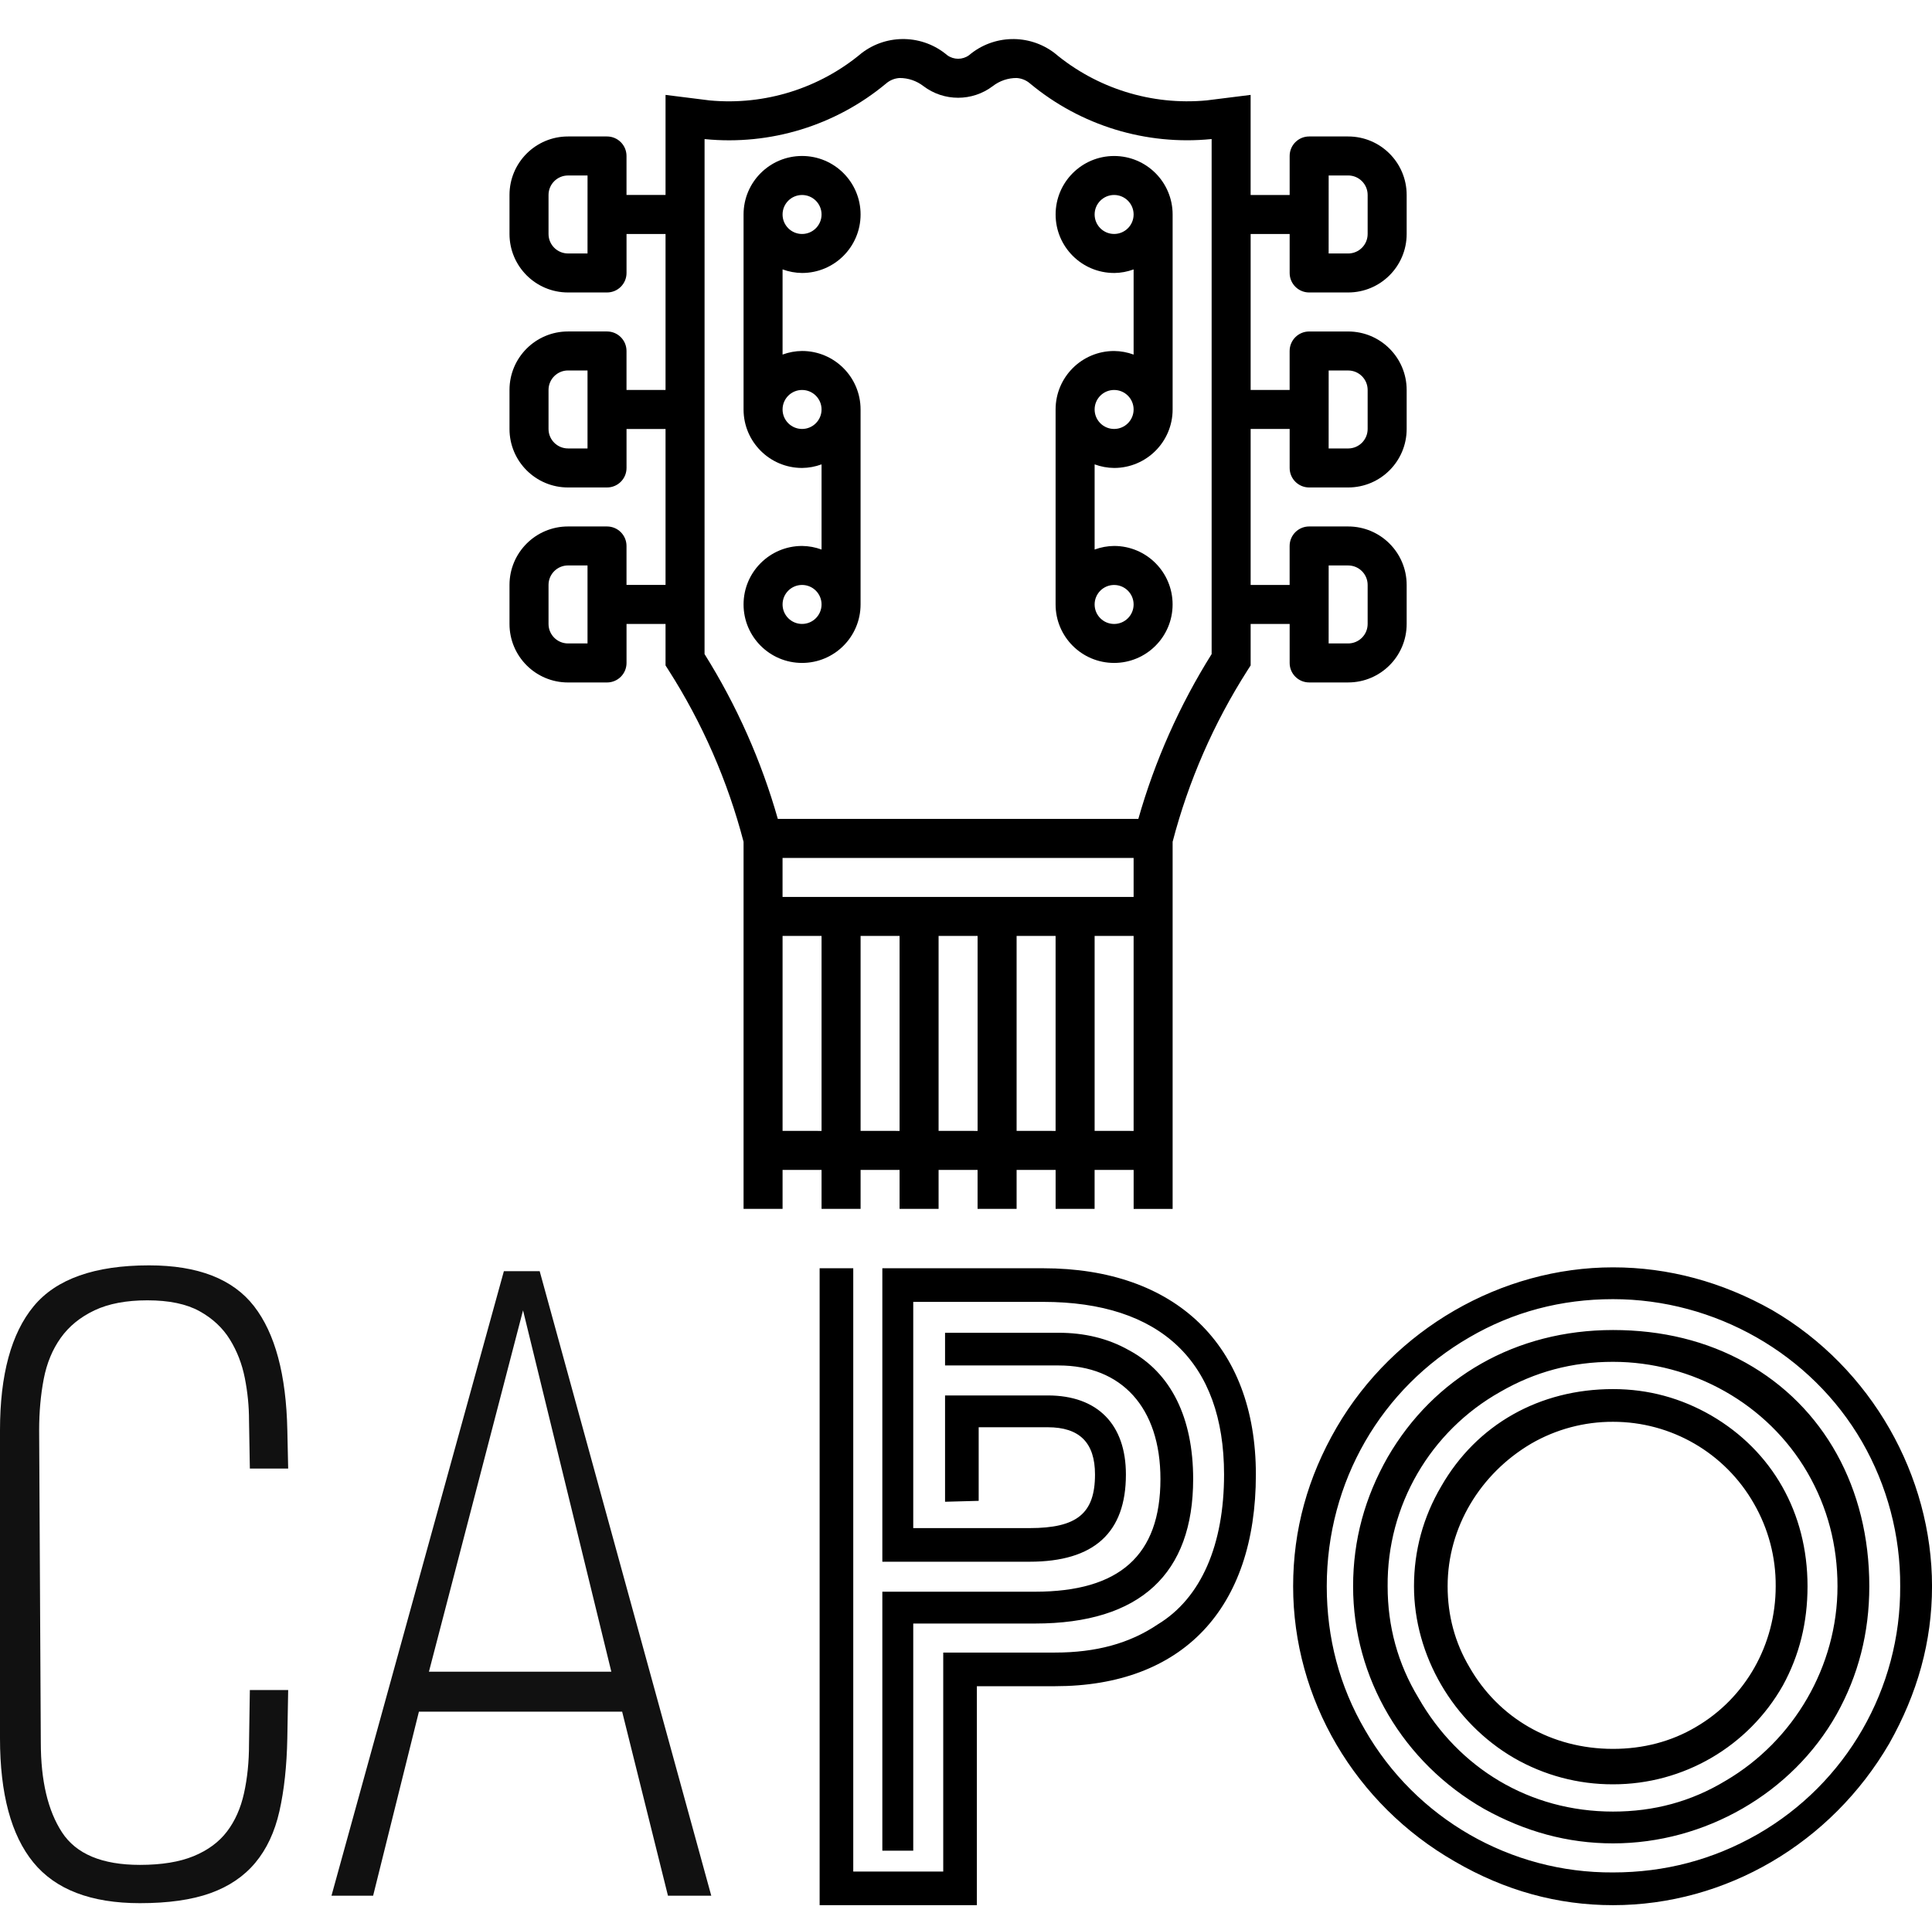
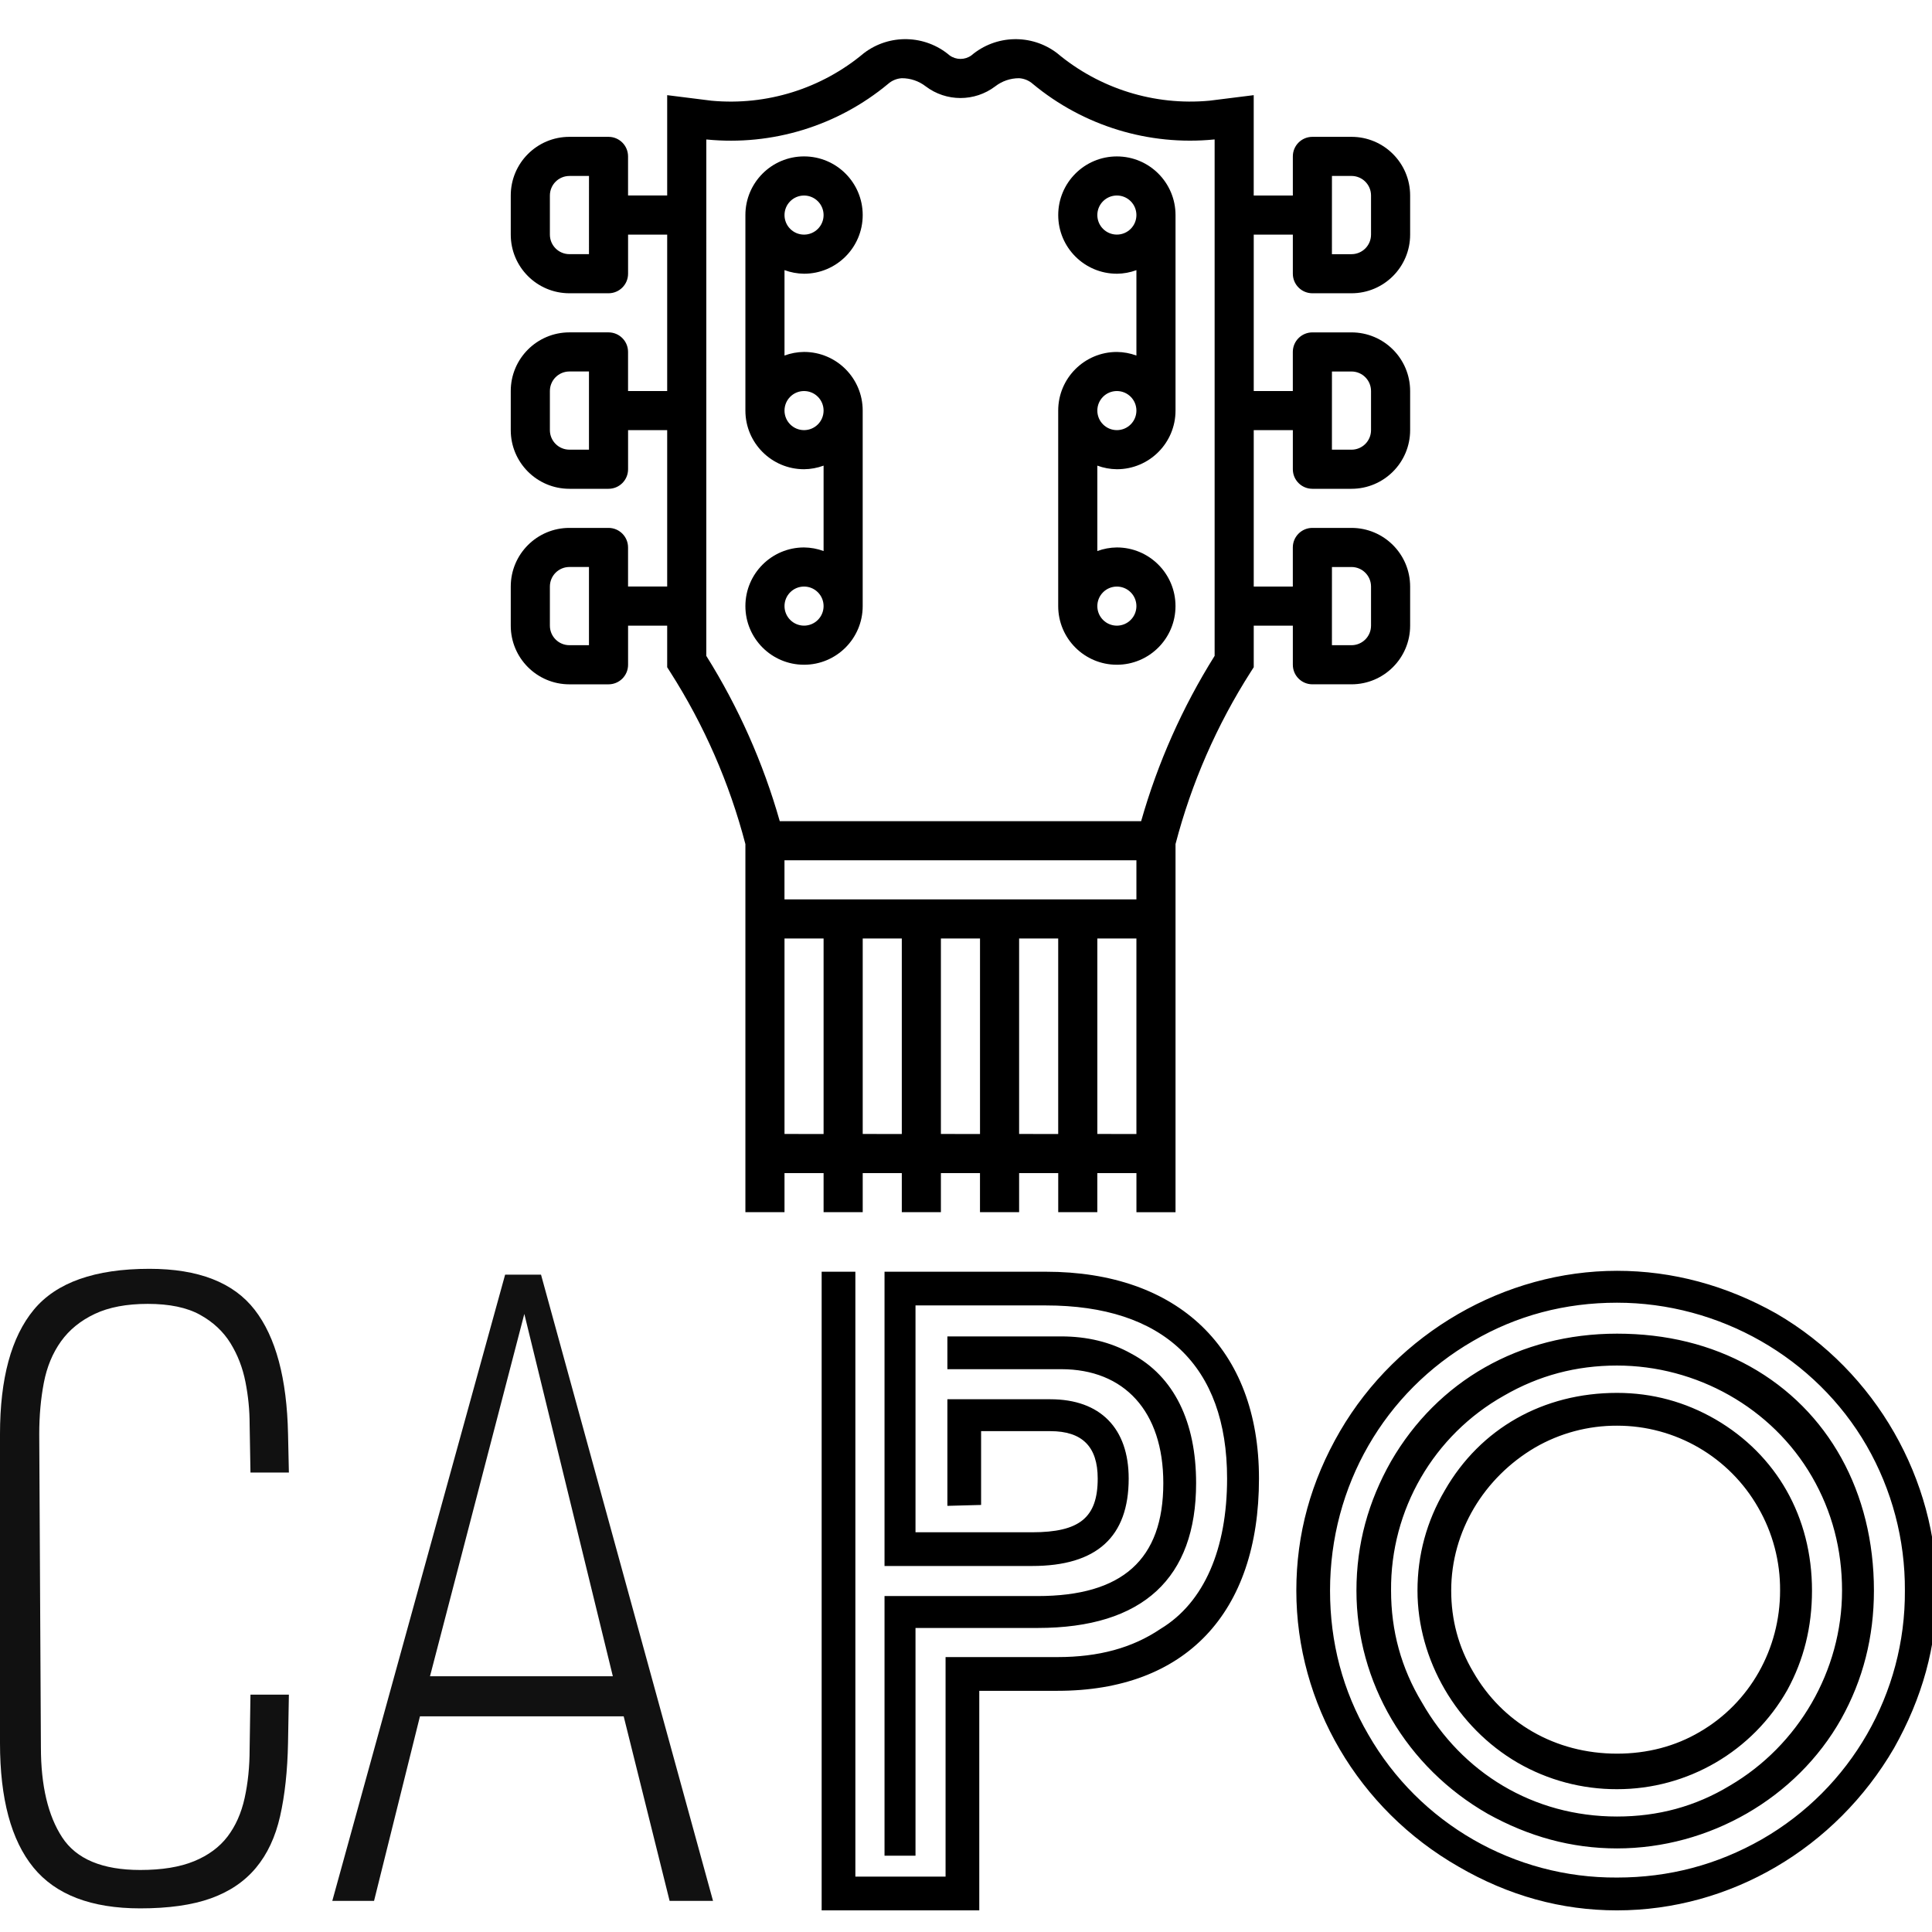
- <svg xmlns="http://www.w3.org/2000/svg" viewBox="0 0 87.215 86.8">
+ <svg xmlns="http://www.w3.org/2000/svg" viewBox="0 0 87 87">
  <path d="M27.403 13.206h-1.761A2.641 2.641 0 0 1 23 10.566V8.803a2.641 2.641 0 0 1 2.642-2.641h1.76a.88.88 0 0 1 .88.88v1.761h1.762V4.285l1.995.25a9.333 9.333 0 0 0 6.867-2.145 3.082 3.082 0 0 1 3.857.105.836.836 0 0 0 .979 0 3.082 3.082 0 0 1 3.857-.104 9.333 9.333 0 0 0 6.867 2.143l1.99-.249v4.52h1.762V7.042a.88.88 0 0 1 .88-.88h1.76A2.641 2.641 0 0 1 63.5 8.804v1.761a2.641 2.641 0 0 1-2.641 2.641h-1.761a.88.88 0 0 1-.88-.88v-1.76h-1.761v7.043h1.76v-1.761a.88.88 0 0 1 .881-.88h1.76a2.641 2.641 0 0 1 2.642 2.64v1.761a2.641 2.641 0 0 1-2.641 2.642h-1.761a.88.88 0 0 1-.88-.88v-1.762h-1.761v7.044h1.76v-1.761a.88.88 0 0 1 .881-.88h1.76a2.641 2.641 0 0 1 2.642 2.64v1.762a2.641 2.641 0 0 1-2.641 2.641h-1.761a.88.88 0 0 1-.88-.88v-1.761h-1.761v1.872l-.138.215a27.117 27.117 0 0 0-3.384 7.748v16.578h-1.76v-1.761h-1.762v1.76h-1.76v-1.76h-1.761v1.76H44.13v-1.76h-1.76v1.76h-1.761v-1.76h-1.76v1.76h-1.762v-1.76h-1.76v1.76h-1.761V38.01a27.117 27.117 0 0 0-3.385-7.748l-.137-.215v-1.872h-1.761v1.76a.88.88 0 0 1-.88.881h-1.761A2.641 2.641 0 0 1 23 28.174v-1.761a2.641 2.641 0 0 1 2.642-2.641h1.76a.88.88 0 0 1 .88.88v1.76h1.762V19.37h-1.761v1.761a.88.88 0 0 1-.88.88h-1.761A2.641 2.641 0 0 1 23 19.37v-1.761a2.641 2.641 0 0 1 2.642-2.642h1.76a.88.88 0 0 1 .88.88v1.762h1.762v-7.044h-1.761v1.761a.88.88 0 0 1-.88.88Zm-.88-5.282h-.881a.88.88 0 0 0-.88.88v1.761a.88.88 0 0 0 .88.88h.88Zm33.455 3.522h.88a.88.88 0 0 0 .881-.88V8.803a.88.88 0 0 0-.88-.88h-.88Zm0 8.804h.88a.88.88 0 0 0 .881-.88v-1.761a.88.88 0 0 0-.88-.88h-.88Zm0 8.804h.88a.88.88 0 0 0 .881-.88v-1.761a.88.88 0 0 0-.88-.88h-.88Zm-33.456-3.522h-.88a.88.88 0 0 0-.88.88v1.762a.88.88 0 0 0 .88.88h.88Zm0-8.804h-.88a.88.88 0 0 0-.88.88v1.761a.88.88 0 0 0 .88.88h.88ZM35.326 40.5h15.848v-1.761H35.326Zm15.848 10.565V42.26h-1.76v8.804Zm-3.522 0V42.26h-1.76v8.804Zm-3.521 0V42.26H42.37v8.804Zm-3.522 0V42.26h-1.76v8.804Zm-3.522 0V42.26h-1.76v8.804Zm-5.282-21.531a28.897 28.897 0 0 1 3.308 7.444h16.274a28.897 28.897 0 0 1 3.309-7.444V6.28h-.016a11.08 11.08 0 0 1-8.172-2.502 1.027 1.027 0 0 0-.616-.256 1.744 1.744 0 0 0-1.075.366 2.593 2.593 0 0 1-3.132 0 1.749 1.749 0 0 0-1.076-.366 1.027 1.027 0 0 0-.616.255 11.078 11.078 0 0 1-8.17 2.505h-.017Z" />
  <path d="M50.294 12.326a2.641 2.641 0 1 1 2.641-2.641v8.804a2.641 2.641 0 0 1-2.641 2.641 2.611 2.611 0 0 1-.88-.162v3.846a2.611 2.611 0 0 1 .88-.162 2.641 2.641 0 1 1-2.642 2.641V18.49a2.641 2.641 0 0 1 2.642-2.641 2.611 2.611 0 0 1 .88.162v-3.846a2.611 2.611 0 0 1-.88.162Zm0-3.522a.88.88 0 1 0 .88.88.88.88 0 0 0-.88-.88Zm0 19.37a.88.88 0 1 0-.88-.88.88.88 0 0 0 .88.88Zm0-10.565a.88.88 0 1 0 .88.88.88.88 0 0 0-.88-.88ZM36.207 7.043a2.641 2.641 0 0 1 0 5.283 2.611 2.611 0 0 1-.88-.162v3.846a2.611 2.611 0 0 1 .88-.162 2.641 2.641 0 0 1 2.641 2.641v8.804a2.641 2.641 0 1 1-2.641-2.641 2.611 2.611 0 0 1 .88.162v-3.846a2.611 2.611 0 0 1-.88.162 2.641 2.641 0 0 1-2.641-2.641V9.685a2.641 2.641 0 0 1 2.64-2.642Zm0 19.37a.88.88 0 1 0 .88.88.88.88 0 0 0-.88-.88Zm0-7.044a.88.88 0 1 0-.88-.88.88.88 0 0 0 .88.88Zm0-8.804a.88.88 0 1 0-.88-.88.88.88 0 0 0 .88.88Z" />
  <path d="M12.97 78.492c-.024 1.254-.144 2.35-.356 3.29s-.577 1.716-1.09 2.33-1.19 1.072-2.03 1.373-1.9.451-3.178.451c-2.205 0-3.81-.614-4.812-1.842S0 80.998 0 78.492V64.581c0-2.506.507-4.375 1.522-5.602s2.75-1.843 5.208-1.843c2.205 0 3.784.615 4.737 1.843s1.453 3.096 1.504 5.602l.038 1.73h-1.73l-.038-2.181c0-.626-.062-1.26-.188-1.9s-.351-1.221-.676-1.747-.784-.954-1.373-1.279-1.372-.489-2.35-.489c-.953 0-1.748.15-2.387.452s-1.147.714-1.523 1.24-.633 1.147-.77 1.861-.207 1.486-.207 2.313l.075 14.099c0 1.73.32 3.083.959 4.06s1.81 1.467 3.515 1.467c.978 0 1.786-.132 2.425-.395s1.141-.633 1.504-1.109.62-1.053.77-1.73.226-1.415.226-2.218l.038-2.444h1.73zm17.183 7.106-2.068-8.31h-9.174l-2.067 8.31h-1.88L22.746 57.4h1.617l7.745 28.198h-1.955zm-6.542-26.431-4.248 16.317h8.234z" fill="#111" />
  <path d="M37 57.267h1.518v27.24h4.062V74.62h5.046c1.846 0 3.364-.41 4.636-1.271 1.97-1.19 2.995-3.61 2.995-6.77 0-5.087-2.872-7.794-8.164-7.794h-5.867V69h5.251c2.134 0 2.954-.656 2.954-2.42 0-1.436-.697-2.134-2.133-2.134H44.18v3.323l-1.518.041v-4.8h4.636c2.256 0 3.528 1.313 3.528 3.57 0 2.625-1.436 3.938-4.349 3.938h-6.646V57.267h7.262c5.948 0 9.6 3.446 9.6 9.312 0 6.072-3.323 9.56-9.067 9.56h-3.528v9.887H37v-28.76zm2.831 14.605h6.892c3.816 0 5.662-1.641 5.662-5.087 0-3.241-1.764-5.129-4.595-5.129h-5.128V60.18h5.128c1.149 0 2.215.247 3.16.78 1.927 1.026 2.912 3.077 2.912 5.826 0 4.266-2.38 6.523-7.139 6.523h-5.497v10.256h-1.395V71.872zm32.985 14.154c-2.503 0-4.882-.657-7.139-1.97-4.513-2.584-7.302-7.343-7.302-12.43 0-2.544.656-4.923 1.969-7.18 2.585-4.43 7.426-7.22 12.472-7.22 2.502 0 4.923.656 7.18 1.928 4.512 2.625 7.22 7.508 7.22 12.472 0 2.502-.657 4.84-1.928 7.097-2.626 4.513-7.385 7.303-12.472 7.303zm0-27.364c-2.339 0-4.513.574-6.482 1.723-3.98 2.297-6.441 6.523-6.441 11.24 0 2.34.574 4.513 1.723 6.483a12.82 12.82 0 0 0 11.2 6.44c2.338 0 4.513-.574 6.523-1.722a12.82 12.82 0 0 0 6.44-11.2 12.93 12.93 0 0 0-1.722-6.523c-2.298-3.98-6.646-6.441-11.241-6.441zm0 24.574c-2.052 0-3.98-.533-5.826-1.56-3.651-2.091-5.908-5.907-5.908-10.05 0-2.093.534-4.02 1.56-5.826 2.092-3.61 5.784-5.744 10.174-5.744 2.215 0 4.225.493 5.99 1.477 3.528 1.97 5.579 5.662 5.579 10.093 0 2.092-.492 4.02-1.477 5.784-2.01 3.57-5.949 5.826-10.092 5.826zm0-21.744c-1.846 0-3.528.452-5.087 1.354a9.97 9.97 0 0 0-5.088 8.78c0 1.805.452 3.487 1.395 5.046 1.805 3.159 5.005 5.128 8.78 5.128 1.846 0 3.528-.451 5.087-1.395 3.077-1.805 5.046-5.17 5.046-8.78 0-1.846-.451-3.569-1.354-5.128-1.805-3.118-5.21-5.005-8.78-5.005zm0 19.077a8.89 8.89 0 0 1-4.472-1.19c-2.749-1.6-4.513-4.635-4.513-7.753 0-1.6.41-3.118 1.23-4.513 1.6-2.79 4.432-4.39 7.755-4.39 1.6 0 3.077.41 4.43 1.19 2.75 1.6 4.35 4.39 4.35 7.713 0 1.64-.37 3.118-1.108 4.471a8.796 8.796 0 0 1-7.672 4.472zm0-16.369a7.322 7.322 0 0 0-3.693.985c-2.297 1.353-3.774 3.774-3.774 6.44 0 1.313.328 2.544.985 3.652 1.313 2.297 3.692 3.692 6.482 3.692 1.354 0 2.625-.328 3.733-.984 2.256-1.313 3.61-3.734 3.61-6.36a7.361 7.361 0 0 0-.984-3.733 7.307 7.307 0 0 0-6.36-3.692z" />
</svg>
